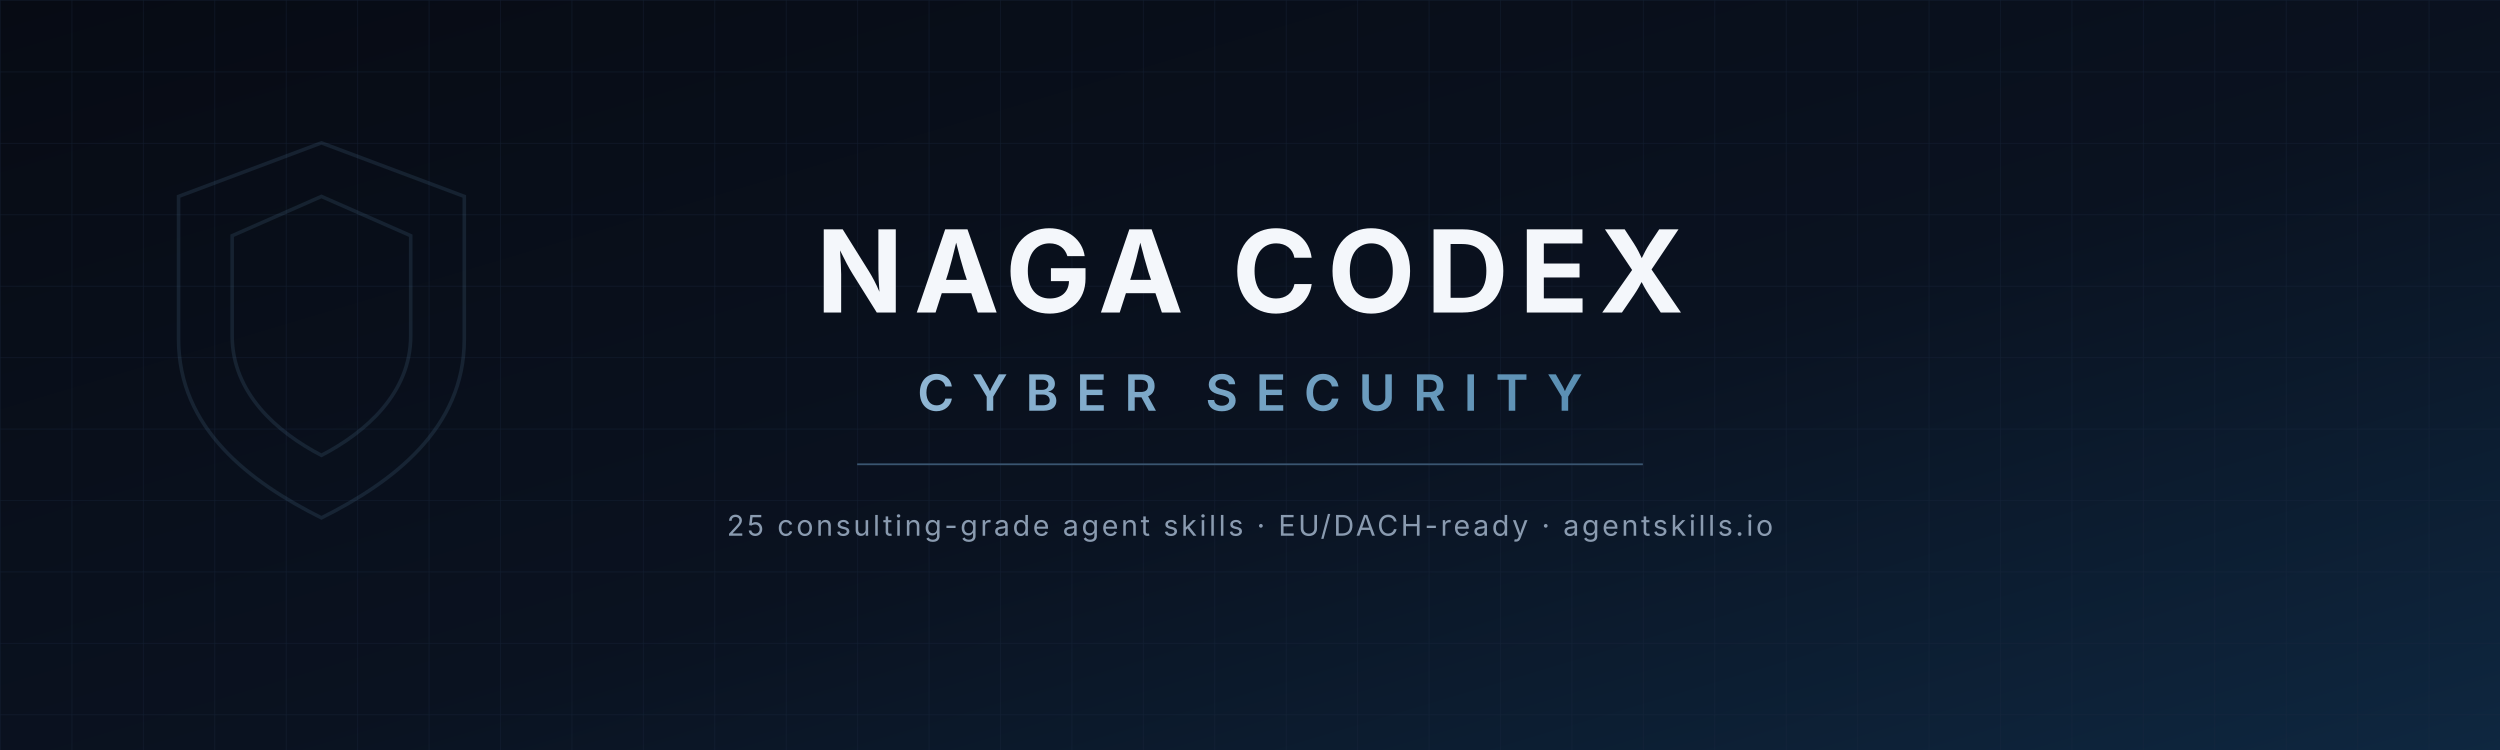
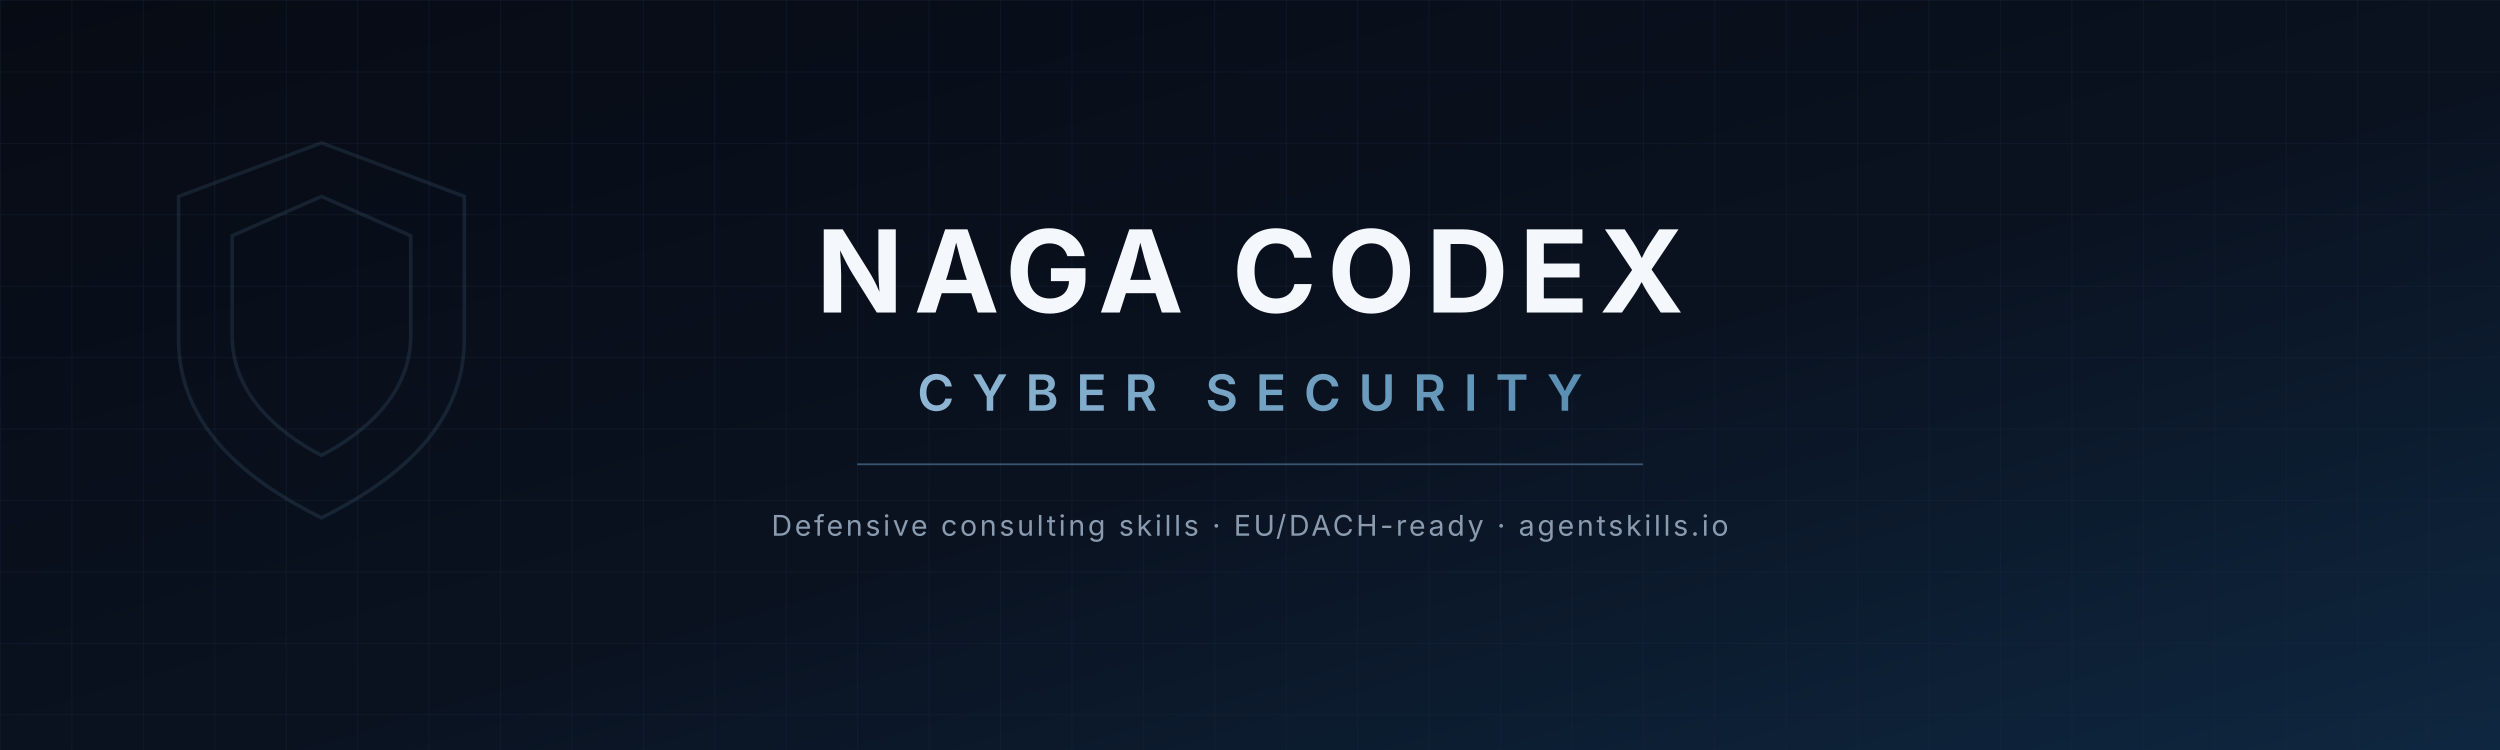
<svg xmlns="http://www.w3.org/2000/svg" width="1400" height="420" viewBox="0 0 1400 420" role="img" aria-label="Naga Codex Cyber Security">
  <defs>
    <linearGradient id="bg" x1="0%" y1="0%" x2="100%" y2="100%">
      <stop offset="0%" stop-color="#070B14" />
      <stop offset="55%" stop-color="#0A1220" />
      <stop offset="100%" stop-color="#0E2740" />
    </linearGradient>
    <pattern id="grid" width="40" height="40" patternUnits="userSpaceOnUse">
      <path d="M 40 0 L 0 0 0 40" fill="none" stroke="#1A2A40" stroke-width="0.6" opacity="0.55" />
    </pattern>
    <linearGradient id="steel" x1="0%" y1="0%" x2="100%" y2="0%">
      <stop offset="0%" stop-color="#8FB6D4" />
      <stop offset="100%" stop-color="#5A8FB3" />
    </linearGradient>
  </defs>
  <rect width="1400" height="420" fill="url(#bg)" />
  <rect width="1400" height="420" fill="url(#grid)" />
  <g transform="translate(90,70)" opacity="0.14" fill="none" stroke="#6BA3C7" stroke-width="2">
    <path d="M90 10 L170 40 L170 120 C170 170 130 200 90 220 C50 200 10 170 10 120 L10 40 Z" />
    <path d="M90 40 L140 62 L140 118 C140 150 115 172 90 185 C65 172 40 150 40 118 L40 62 Z" />
  </g>
  <text x="700" y="175" text-anchor="middle" font-family="Inter, ui-sans-serif, system-ui, -apple-system, Segoe UI, Helvetica, Arial, sans-serif" font-size="64" font-weight="700" letter-spacing="6" fill="#F4F7FB">NAGA CODEX</text>
  <text x="700" y="230" text-anchor="middle" font-family="Inter, ui-sans-serif, system-ui, -apple-system, Segoe UI, Helvetica, Arial, sans-serif" font-size="28" font-weight="600" letter-spacing="10" fill="url(#steel)">CYBER SECURITY</text>
  <line x1="480" y1="260" x2="920" y2="260" stroke="#3A5570" stroke-width="1" />
-   <text x="700" y="300" text-anchor="middle" font-family="Inter, ui-sans-serif, system-ui, -apple-system, Segoe UI, Helvetica, Arial, sans-serif" font-size="16" font-weight="400" letter-spacing="1.5" fill="#8A9BB0">25 consulting-grade agent skills  ·  EU/DACH-ready  ·  agentskills.io</text>
+   <text x="700" y="300" text-anchor="middle" font-family="Inter, ui-sans-serif, system-ui, -apple-system, Segoe UI, Helvetica, Arial, sans-serif" font-size="16" font-weight="400" letter-spacing="1.5" fill="#8A9BB0">Defensive consulting skills  ·  EU/DACH-ready  ·  agentskills.io</text>
</svg>
